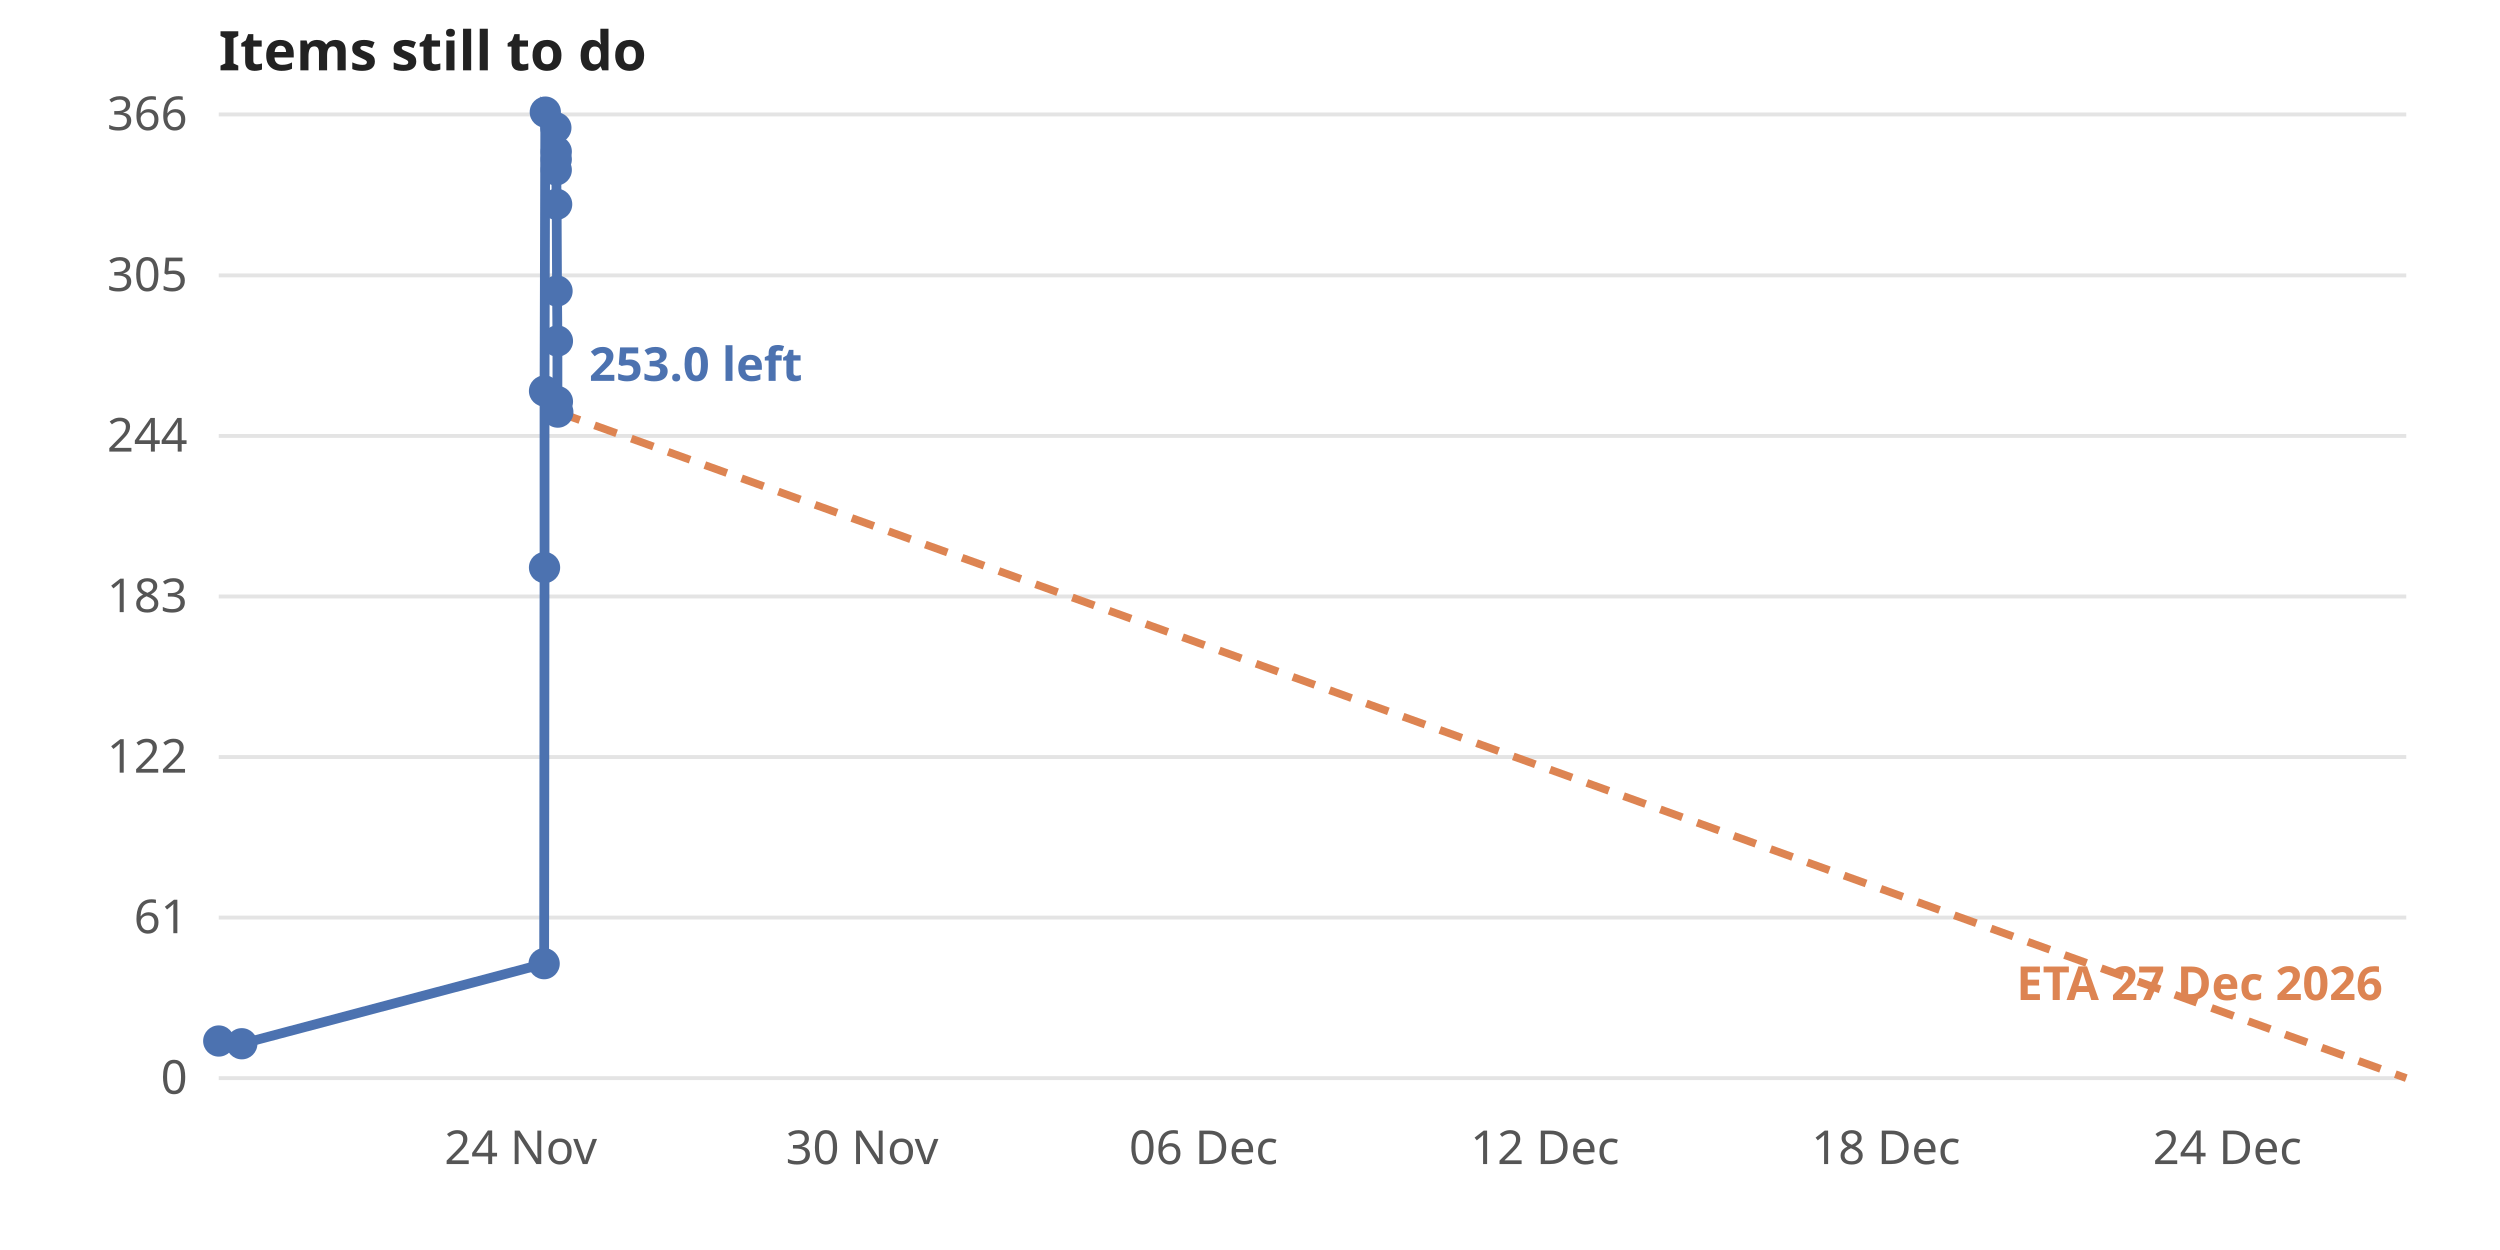
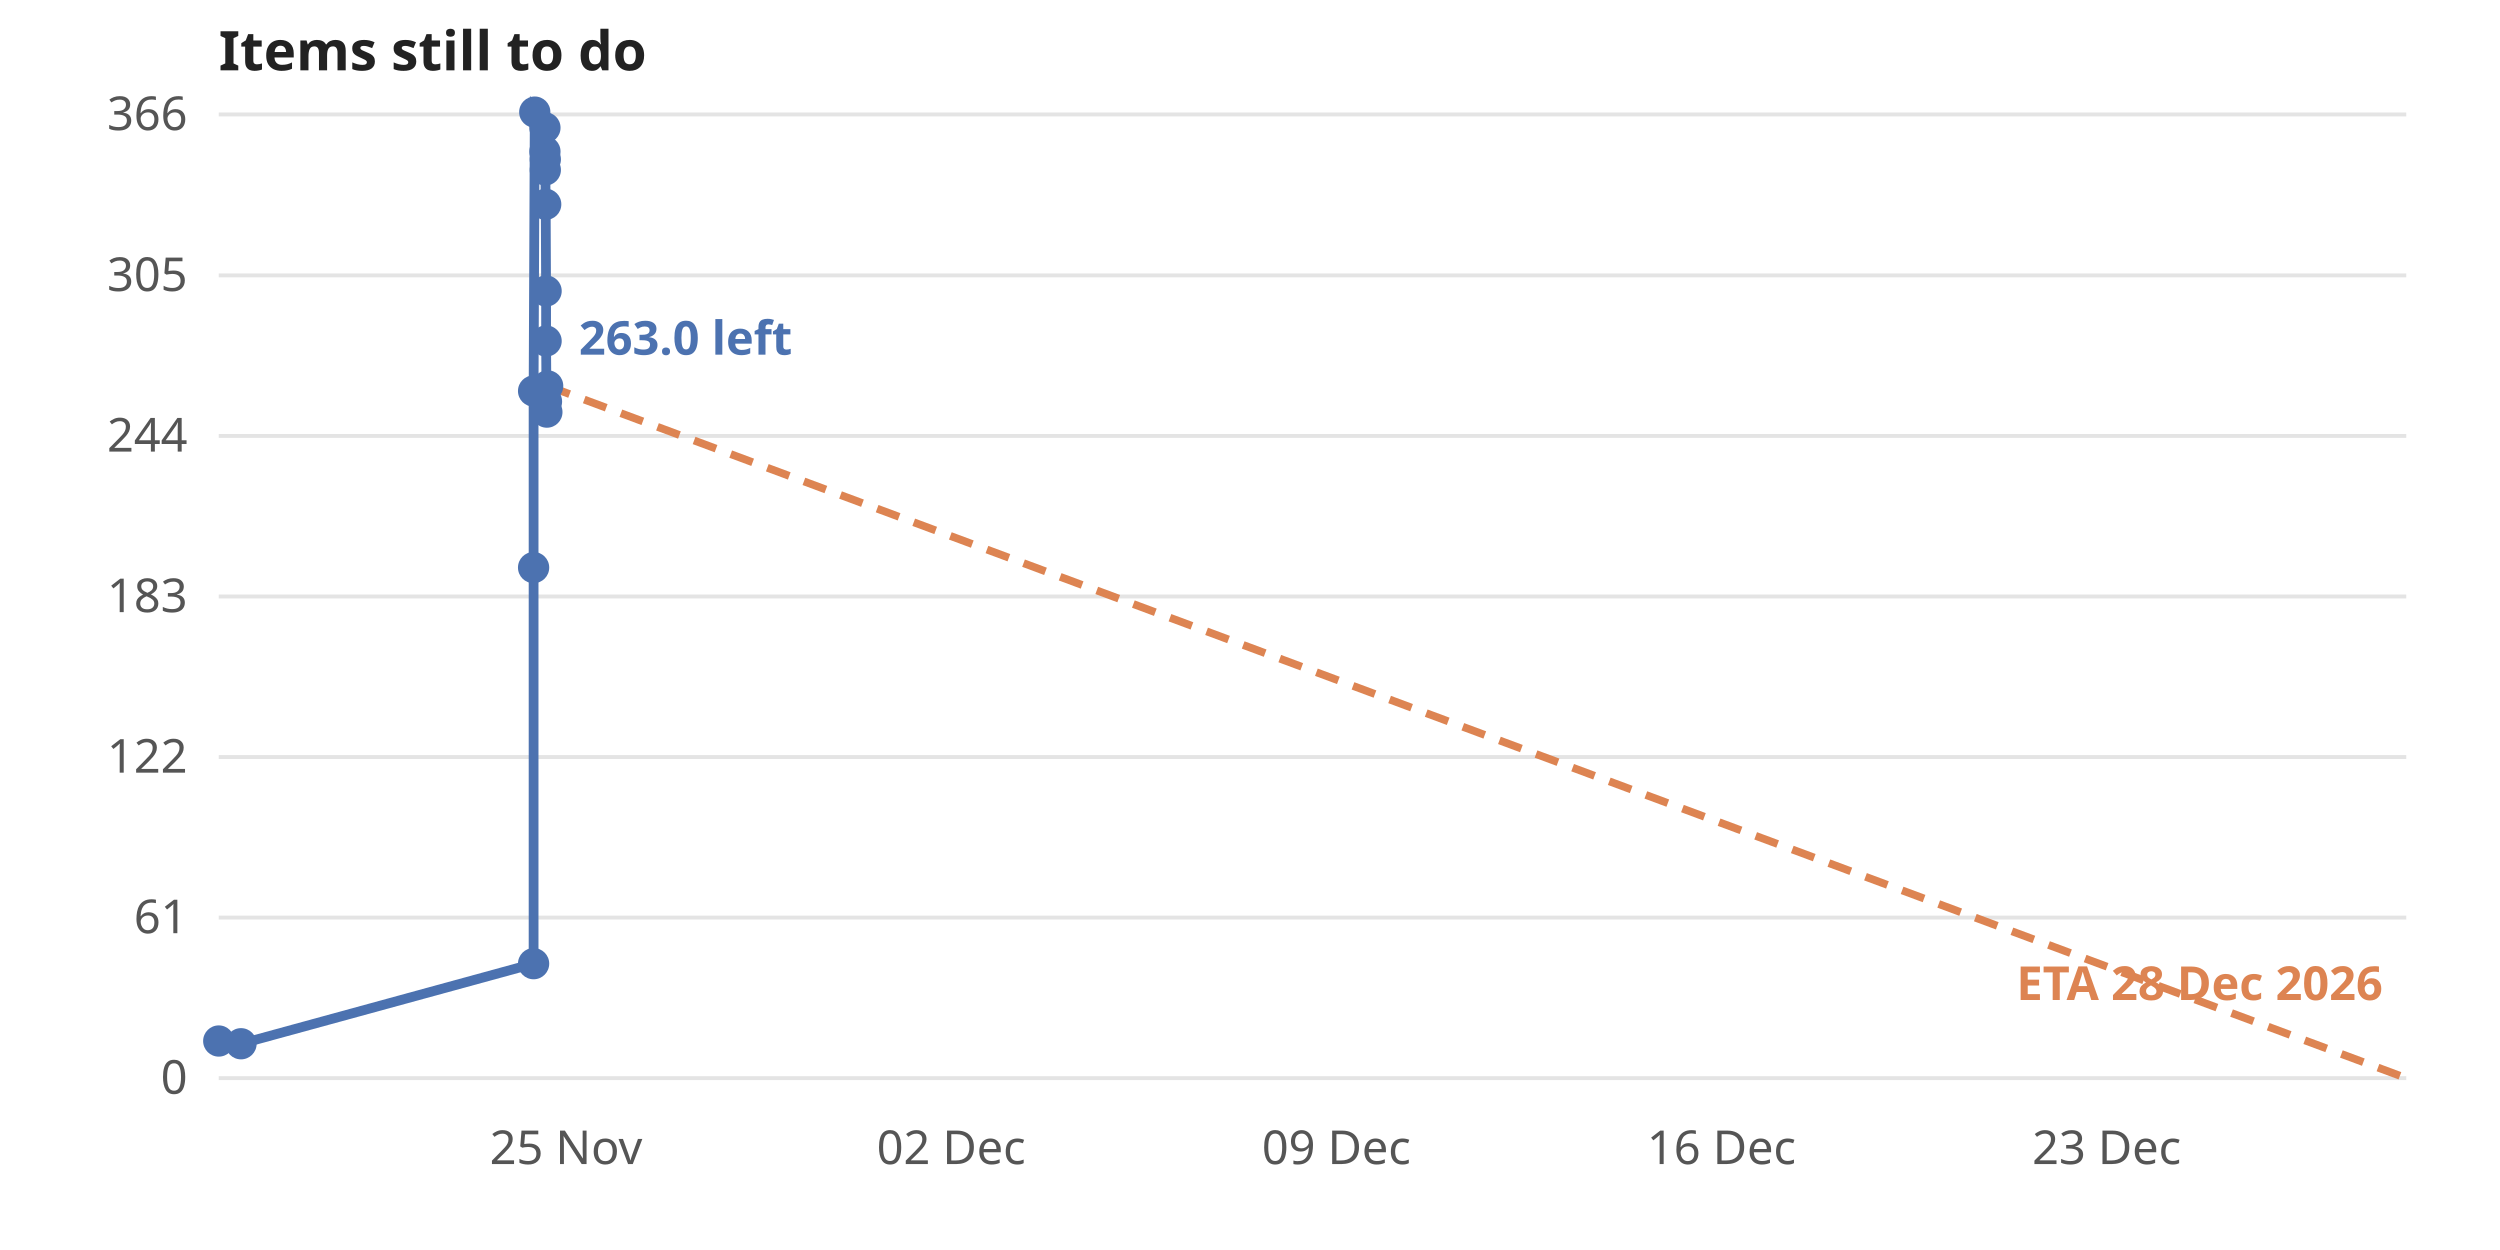
<svg xmlns="http://www.w3.org/2000/svg" viewBox="0 0 640 320" font-family="sans-serif" font-size="12">
  <rect width="640" height="320" fill="#ffffff" />
  <text x="56" y="18" font-size="14" font-weight="bold" fill="#222">Items still to do</text>
  <line x1="56" x2="616" y1="276.0" y2="276.0" stroke="#e4e4e4" />
  <text x="48" y="280.0" text-anchor="end" fill="#555">0</text>
  <line x1="56" x2="616" y1="234.9" y2="234.9" stroke="#e4e4e4" />
  <text x="48" y="238.9" text-anchor="end" fill="#555">61</text>
  <line x1="56" x2="616" y1="193.8" y2="193.8" stroke="#e4e4e4" />
  <text x="48" y="197.8" text-anchor="end" fill="#555">122</text>
  <line x1="56" x2="616" y1="152.7" y2="152.7" stroke="#e4e4e4" />
  <text x="48" y="156.7" text-anchor="end" fill="#555">183</text>
  <line x1="56" x2="616" y1="111.6" y2="111.6" stroke="#e4e4e4" />
  <text x="48" y="115.6" text-anchor="end" fill="#555">244</text>
  <line x1="56" x2="616" y1="70.5" y2="70.5" stroke="#e4e4e4" />
  <text x="48" y="74.5" text-anchor="end" fill="#555">305</text>
  <line x1="56" x2="616" y1="29.3" y2="29.3" stroke="#e4e4e4" />
  <text x="48" y="33.3" text-anchor="end" fill="#555">366</text>
-   <text x="133.3" y="298" text-anchor="middle" fill="#555">24 Nov</text>
-   <text x="220.7" y="298" text-anchor="middle" fill="#555">30 Nov</text>
-   <text x="308.1" y="298" text-anchor="middle" fill="#555">06 Dec</text>
-   <text x="395.5" y="298" text-anchor="middle" fill="#555">12 Dec</text>
-   <text x="482.8" y="298" text-anchor="middle" fill="#555">18 Dec</text>
-   <text x="570.2" y="298" text-anchor="middle" fill="#555">24 Dec</text>
-   <line x1="142.8" y1="105.5" x2="616.0" y2="276.0" stroke="#dd8452" stroke-width="2" stroke-dasharray="6 4" />
-   <text x="610.0" y="256.0" text-anchor="end" fill="#dd8452" font-weight="bold">ETA 27 Dec 2026</text>
-   <polyline points="56.0,266.5 61.9,267.2 139.3,246.7 139.4,145.3 139.4,100.1 139.6,28.7 142.3,32.7 142.4,38.8 142.4,40.8 142.4,43.5 142.5,52.3 142.6,74.5 142.7,87.3 142.7,102.8 142.8,105.5 142.8,105.5" fill="none" stroke="#4c72b0" stroke-width="2.5" />
+   <text x="144.9" y="298" text-anchor="middle" fill="#555">25 Nov</text>
+   <text x="243.5" y="298" text-anchor="middle" fill="#555">02 Dec</text>
+   <text x="342.1" y="298" text-anchor="middle" fill="#555">09 Dec</text>
+   <text x="440.7" y="298" text-anchor="middle" fill="#555">16 Dec</text>
+   <text x="539.3" y="298" text-anchor="middle" fill="#555">23 Dec</text>
+   <line x1="140.2" y1="98.8" x2="616.0" y2="276.0" stroke="#dd8452" stroke-width="2" stroke-dasharray="6 4" />
+   <text x="610.0" y="256.0" text-anchor="end" fill="#dd8452" font-weight="bold">ETA 28 Dec 2026</text>
+   <polyline points="56.0,266.5 61.7,267.2 136.6,246.7 136.6,145.3 136.6,100.1 136.9,28.7 139.5,32.7 139.5,38.8 139.6,40.8 139.6,43.5 139.7,52.3 139.8,74.5 139.8,87.3 139.9,102.8 140.0,105.5 140.2,98.8 140.2,98.8" fill="none" stroke="#4c72b0" stroke-width="2.5" />
  <circle cx="56.0" cy="266.5" r="4" fill="#4c72b0" />
-   <circle cx="61.9" cy="267.2" r="4" fill="#4c72b0" />
-   <circle cx="139.3" cy="246.7" r="4" fill="#4c72b0" />
-   <circle cx="139.4" cy="145.3" r="4" fill="#4c72b0" />
-   <circle cx="139.4" cy="100.1" r="4" fill="#4c72b0" />
-   <circle cx="139.6" cy="28.7" r="4" fill="#4c72b0" />
-   <circle cx="142.3" cy="32.7" r="4" fill="#4c72b0" />
-   <circle cx="142.4" cy="38.8" r="4" fill="#4c72b0" />
-   <circle cx="142.4" cy="40.8" r="4" fill="#4c72b0" />
-   <circle cx="142.4" cy="43.5" r="4" fill="#4c72b0" />
-   <circle cx="142.5" cy="52.3" r="4" fill="#4c72b0" />
-   <circle cx="142.6" cy="74.5" r="4" fill="#4c72b0" />
-   <circle cx="142.7" cy="87.3" r="4" fill="#4c72b0" />
-   <circle cx="142.7" cy="102.8" r="4" fill="#4c72b0" />
-   <circle cx="142.8" cy="105.5" r="4" fill="#4c72b0" />
-   <text x="150.8" y="97.5" fill="#4c72b0" font-weight="bold">253.0 left</text>
+   <circle cx="61.7" cy="267.2" r="4" fill="#4c72b0" />
+   <circle cx="136.6" cy="246.7" r="4" fill="#4c72b0" />
+   <circle cx="136.6" cy="145.3" r="4" fill="#4c72b0" />
+   <circle cx="136.6" cy="100.1" r="4" fill="#4c72b0" />
+   <circle cx="136.9" cy="28.7" r="4" fill="#4c72b0" />
+   <circle cx="139.5" cy="32.7" r="4" fill="#4c72b0" />
+   <circle cx="139.5" cy="38.8" r="4" fill="#4c72b0" />
+   <circle cx="139.6" cy="40.8" r="4" fill="#4c72b0" />
+   <circle cx="139.6" cy="43.5" r="4" fill="#4c72b0" />
+   <circle cx="139.7" cy="52.3" r="4" fill="#4c72b0" />
+   <circle cx="139.8" cy="74.5" r="4" fill="#4c72b0" />
+   <circle cx="139.8" cy="87.3" r="4" fill="#4c72b0" />
+   <circle cx="139.9" cy="102.8" r="4" fill="#4c72b0" />
+   <circle cx="140.0" cy="105.5" r="4" fill="#4c72b0" />
+   <circle cx="140.2" cy="98.8" r="4" fill="#4c72b0" />
+   <text x="148.2" y="90.8" fill="#4c72b0" font-weight="bold">263.0 left</text>
</svg>
